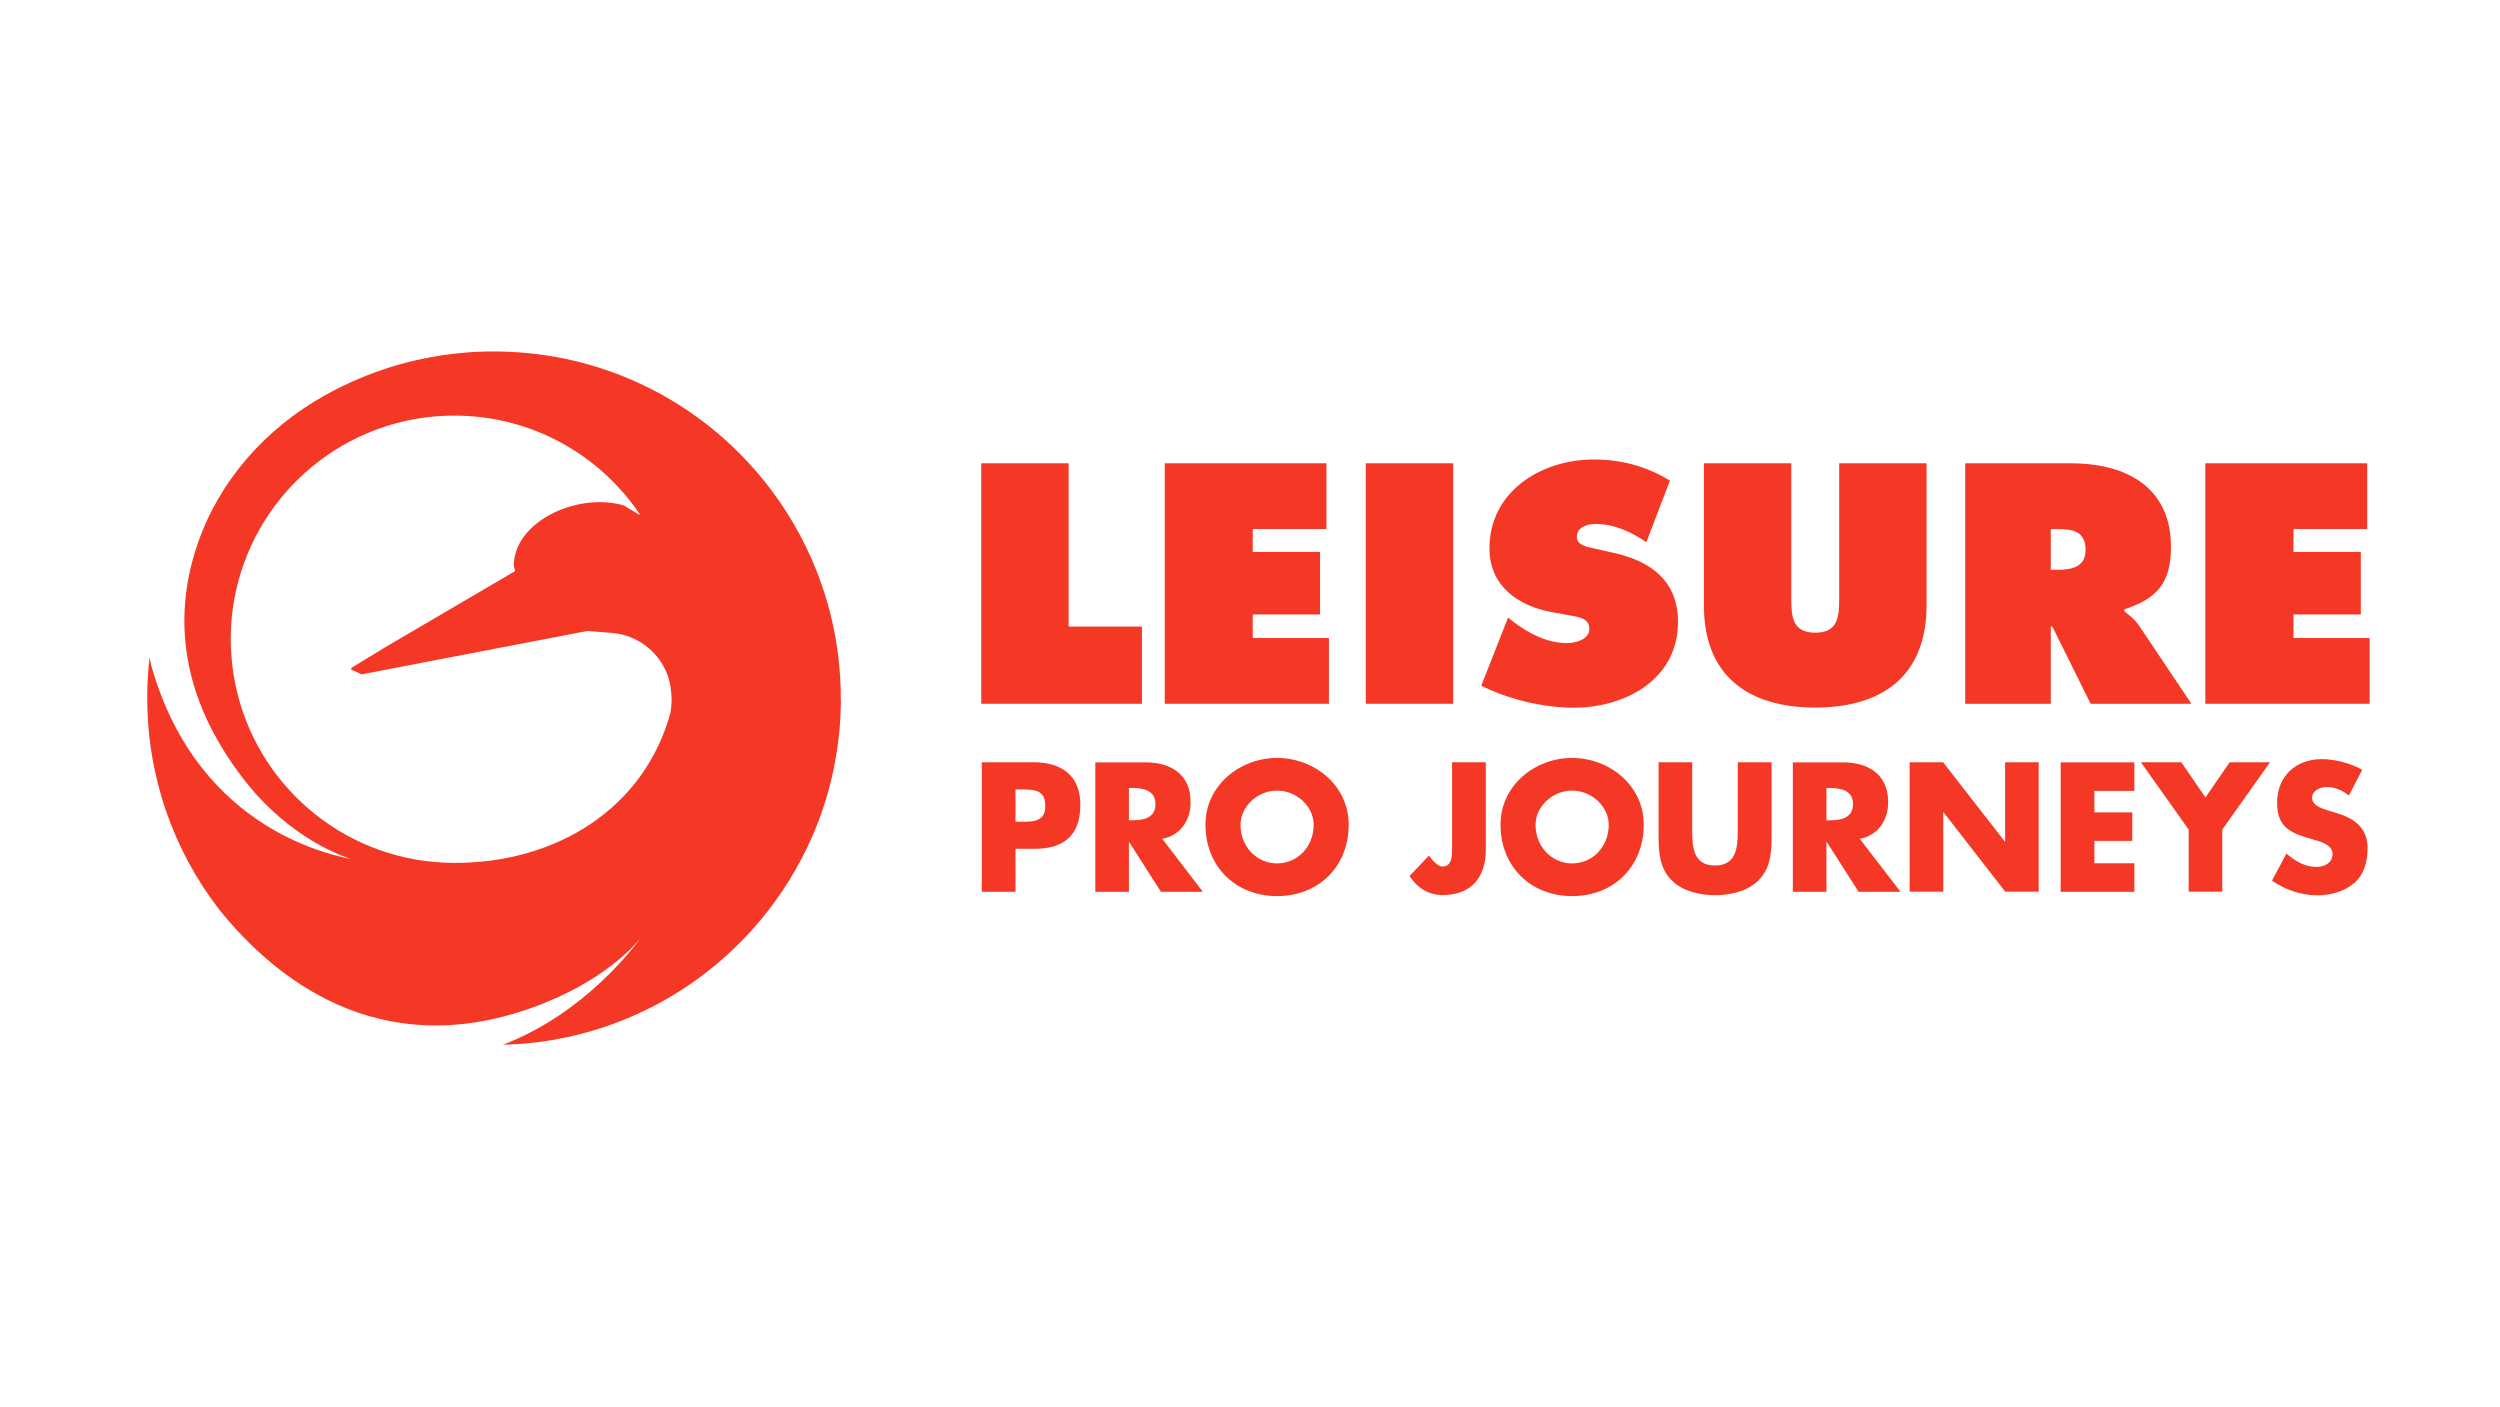
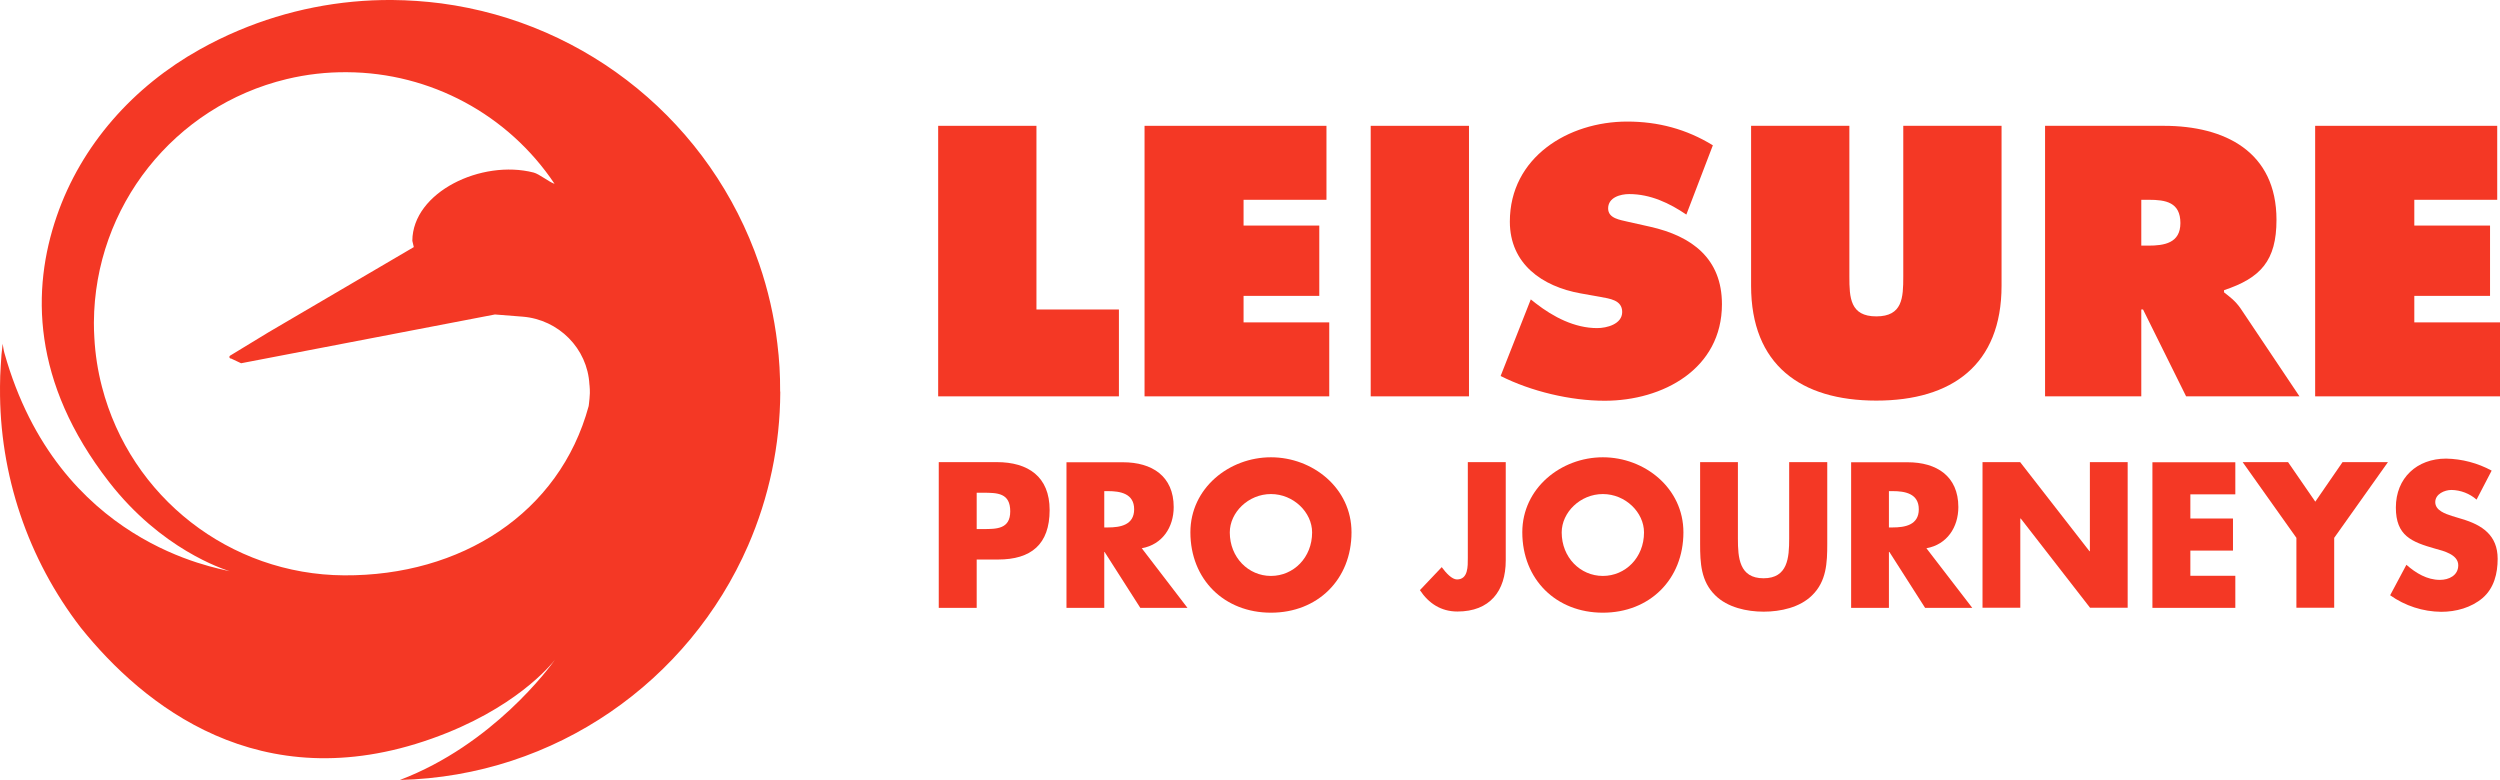
- <svg xmlns="http://www.w3.org/2000/svg" enable-background="new 0 0 1920 1080" viewBox="0 0 1920 1080">
-   <g fill="#f43825">
-     <path d="m645.7 536.8c.1-11-.6-21.7-1.9-32.4-2.2-18.7-6.4-36.9-12.4-54.3-9.1-26.8-22.4-51.6-39.1-73.8-41.9-55.8-105.3-94.6-178-104.1-10.9-1.4-22-2.2-33.4-2.3-37.2-.2-72.7 7.2-104.9 20.8-9.1 3.8-18 8.2-26.6 13-45.1 25.2-80.8 65-97.6 113.9-17.1 49.7-17.3 113 35.7 181.3 35.7 46 77.7 59.4 82.4 61-8.2-2.4-117.1-18.4-153.8-149-.6-2.1-.8-4.2-1.2-6.3-.6 4.9-1.1 9.9-1.3 14.9-.3 4.7-.5 9.3-.5 14v1.1c-.4 61.7 20.3 118.6 55.2 163.9 42.5 52.9 122.1 117.4 239.5 75.7 56.8-20.1 81.3-50.2 84.2-53.9-3.6 5.1-42.4 58-105.9 82.1 106.4-2.6 197.4-67.6 237.7-160 14-32.1 21.8-67.5 22-104.7-.1-.2-.1-.6-.1-.9zm-130.5 8.7-.2 1.6c-19.9 73.4-87.4 116.1-167 115.6s-146.3-55-165.3-128.7c-2.8-10.8-4.6-22-5.2-33.6-.2-3.2-.3-6.4-.3-9.7 0-.2 0-.5 0-.8.5-80.7 56.5-148 131.6-166 13.2-3.2 27-4.8 41.2-4.7 59.1.3 111.1 30.6 141.7 76.2-3.6-1.1-10.4-6.7-14.3-7.7-35.5-9.1-82.6 13.3-82.8 46.6l1 4.3-99.1 58.1-26.3 16c-1 .6-.4 2.2.7 2l6.8 3.2 173.3-33.3 19 1.5c24.5 2 44.2 21.7 45.5 46.3 0 .2 0 .5.1.8.2 1.7.2 3.4.2 5.1-.1 2.4-.3 4.8-.6 7.2z" />
+ <svg xmlns="http://www.w3.org/2000/svg" viewBox="0 0 1706.81 532.5">
+   <g fill="#f43825" transform="translate(-113.09 -269.9)">
+     <path d="m645.7 536.8a248.37 248.37 0 0 0 -1.9-32.4 259.65 259.65 0 0 0 -12.4-54.3 266.59 266.59 0 0 0 -217.1-177.9 280.87 280.87 0 0 0 -33.4-2.3 265.41 265.41 0 0 0 -104.9 20.8 261.56 261.56 0 0 0 -26.6 13c-45.1 25.2-80.8 65-97.6 113.9-17.1 49.7-17.3 113 35.7 181.3 35.7 46 77.7 59.4 82.4 61-8.2-2.4-117.1-18.4-153.8-149-.6-2.1-.8-4.2-1.2-6.3-.6 4.9-1.1 9.9-1.3 14.9-.3 4.7-.5 9.3-.5 14v1.1a264.87 264.87 0 0 0 55.2 163.9c42.5 52.9 122.1 117.4 239.5 75.7 56.8-20.1 81.3-50.2 84.2-53.9-3.6 5.1-42.4 58-105.9 82.1 106.4-2.6 197.4-67.6 237.7-160a264.83 264.83 0 0 0 22-104.7 2.48 2.48 0 0 1 -.1-.9zm-130.5 8.7-.2 1.6c-19.9 73.4-87.4 116.1-167 115.6a171.81 171.81 0 0 1 -165.3-128.7 168.21 168.21 0 0 1 -5.2-33.6c-.2-3.2-.3-6.4-.3-9.7v-.8a171.81 171.81 0 0 1 131.6-166 169.59 169.59 0 0 1 41.2-4.7 171.57 171.57 0 0 1 141.7 76.2c-3.6-1.1-10.4-6.7-14.3-7.7-35.5-9.1-82.6 13.3-82.8 46.6l1 4.3-99.1 58.1-26.3 16a1.09 1.09 0 0 0 .7 2l6.8 3.2 173.3-33.3 19 1.5c24.5 2 44.2 21.7 45.5 46.3a2.49 2.49 0 0 0 .1.8 43.49 43.49 0 0 1 .2 5.1q-.15 3.6-.6 7.2z" />
    <path d="m753.6 355.8h67.1v125.4h56.3v59.3h-123.4z" />
    <path d="m894.5 355.8h124.2v50.5h-56.6v17.6h51.7v48h-51.7v18.1h58.5v50.5h-126.1z" />
    <path d="m1048.9 355.8h67.1v184.7h-67.1z" />
    <path d="m1158.2 474.3 3.4 2.7c12 9.3 26.5 16.9 41.9 16.9 6.6 0 17.1-2.7 17.1-11s-8.8-9.1-14.9-10.3l-13.5-2.4c-26.2-4.7-48.3-20.1-48.3-49 0-43.9 39.9-68.3 80.1-68.3 21.1 0 40.4 5.1 58.5 16.2l-18.1 47.3c-11.5-7.8-24.5-14-39-14-5.9 0-14.4 2.2-14.4 9.8 0 6.9 8.3 7.8 13.5 9.1l15.2 3.4c28.4 6.4 49 21.6 49 52.9 0 44.1-40.2 65.9-80.1 65.9-23.3 0-50.2-6.4-71-16.9z" />
    <path d="m1479.6 355.8v109.2c0 53.9-33.8 78.4-85.5 78.4s-85.5-24.5-85.5-78.4v-109.2h67.1v102.9c0 14.4.5 27.2 18.4 27.2s18.4-12.7 18.4-27.2v-102.9z" />
    <path d="m1509.3 355.8h81.1c41.6 0 76.9 17.6 76.9 64.2 0 27.9-10.8 39.7-35.8 48v1.5c3.4 2.7 7.6 5.6 11.3 11l40.2 60h-77.4l-29.4-59.3h-1.2v59.3h-65.7zm65.7 81.8h4.7c11 0 22-1.7 22-15.4 0-14.2-10-15.9-21.6-15.9h-5.1z" />
    <path d="m1693.8 355.8h124.2v50.5h-56.6v17.6h51.7v48h-51.7v18.1h58.5v50.5h-126.2v-184.7z" />
    <path d="m754 585.4h39.6c21.4 0 36.1 9.9 36.1 32.7 0 23.5-12.7 33.8-35.2 33.8h-14.6v33h-25.9zm25.9 45.7h4.3c9.4 0 18.6 0 18.6-12.1 0-12.5-8.6-12.7-18.6-12.7h-4.3z" />
    <path d="m923.8 684.9h-32.2l-24.4-38.2h-.2v38.2h-25.8v-99.4h38.6c19.7 0 34.6 9.4 34.6 30.6 0 13.7-7.7 25.6-21.8 28.1zm-56.8-54.9h2.5c8.4 0 17.9-1.6 17.9-12.4s-9.5-12.4-17.9-12.4h-2.5z" />
    <path d="m1035.8 633.3c0 32.2-23.1 54.9-55 54.9s-55-22.7-55-54.9c0-30.1 26.4-51.2 55-51.2s55 21.1 55 51.2zm-83.1.1c0 17.1 12.7 29.7 28.1 29.7s28.1-12.5 28.1-29.7c0-13.7-12.7-26.2-28.1-26.2s-28.1 12.5-28.1 26.2z" />
    <path d="m1141.1 585.4v67.1c0 21-10.9 34.9-33 34.9-11.1 0-19.6-5.5-25.6-14.6l14.9-15.7c2.9 4 7 8.4 10.4 8.4 7.7 0 7.4-9.1 7.4-14.6v-65.5z" />
    <path d="m1262.4 633.3c0 32.2-23.1 54.9-55 54.9s-55-22.7-55-54.9c0-30.1 26.4-51.2 55-51.2s55 21.1 55 51.2zm-83.1.1c0 17.1 12.7 29.7 28.1 29.7s28.1-12.5 28.1-29.7c0-13.7-12.7-26.2-28.1-26.2s-28.1 12.5-28.1 26.2z" />
    <path d="m1360.6 585.4v55.9c0 12.8-.5 25.5-10.4 35.1-8.3 8.2-21.4 11.1-33 11.1s-24.7-2.9-33-11.1c-9.9-9.6-10.4-22.3-10.4-35.1v-55.9h25.8v52.3c0 12.9.9 27 17.5 27s17.5-14.1 17.5-27v-52.3z" />
    <path d="m1459.6 684.9h-32.2l-24.4-38.2h-.3v38.2h-25.8v-99.4h38.6c19.7 0 34.6 9.4 34.6 30.6 0 13.7-7.7 25.6-21.8 28.1zm-56.9-54.9h2.5c8.4 0 17.9-1.6 17.9-12.4s-9.5-12.4-17.9-12.4h-2.5z" />
    <path d="m1466.5 585.4h25.8l47.3 60.8h.3v-60.8h25.8v99.4h-25.7l-47.3-60.9h-.3v60.9h-25.8v-99.4z" />
    <path d="m1608.5 607.3v16.6h29.1v21.9h-29.1v17.2h30.7v21.9h-56.6v-99.4h56.6v21.9h-30.7z" />
    <path d="m1644.2 585.4h31l18.6 27 18.6-27h31l-36.7 51.7v47.7h-25.8v-47.7z" />
-     <path d="m1803.9 611c-4.7-4-10.8-6.6-17.1-6.6-4.8 0-11.1 2.8-11.1 8.3 0 5.8 7 8 11.5 9.5l6.6 2c13.9 4.1 24.5 11.1 24.5 27.2 0 9.9-2.4 20-10.3 26.8-7.8 6.6-18.2 9.4-28.2 9.4-12.5 0-24.8-4.2-34.9-11.3l11.1-20.8c6.5 5.7 14.1 10.3 22.9 10.3 6.1 0 12.5-3 12.5-10 0-7.3-10.1-9.8-15.7-11.3-16.2-4.6-26.9-8.8-26.9-28.1 0-20.2 14.4-33.4 34.3-33.4 10 0 22.3 3.2 31.1 8.2z" />
+     <path d="m1803.9 611a26.8 26.8 0 0 0 -17.1-6.6c-4.8 0-11.1 2.8-11.1 8.3 0 5.8 7 8 11.5 9.5l6.6 2c13.9 4.1 24.5 11.1 24.5 27.2 0 9.9-2.4 20-10.3 26.8-7.8 6.6-18.2 9.4-28.2 9.4a61.26 61.26 0 0 1 -34.9-11.3l11.1-20.8c6.5 5.7 14.1 10.3 22.9 10.3 6.1 0 12.5-3 12.5-10 0-7.3-10.1-9.8-15.7-11.3-16.2-4.6-26.9-8.8-26.9-28.1 0-20.2 14.4-33.4 34.3-33.4a68 68 0 0 1 31.1 8.2z" />
  </g>
</svg>
